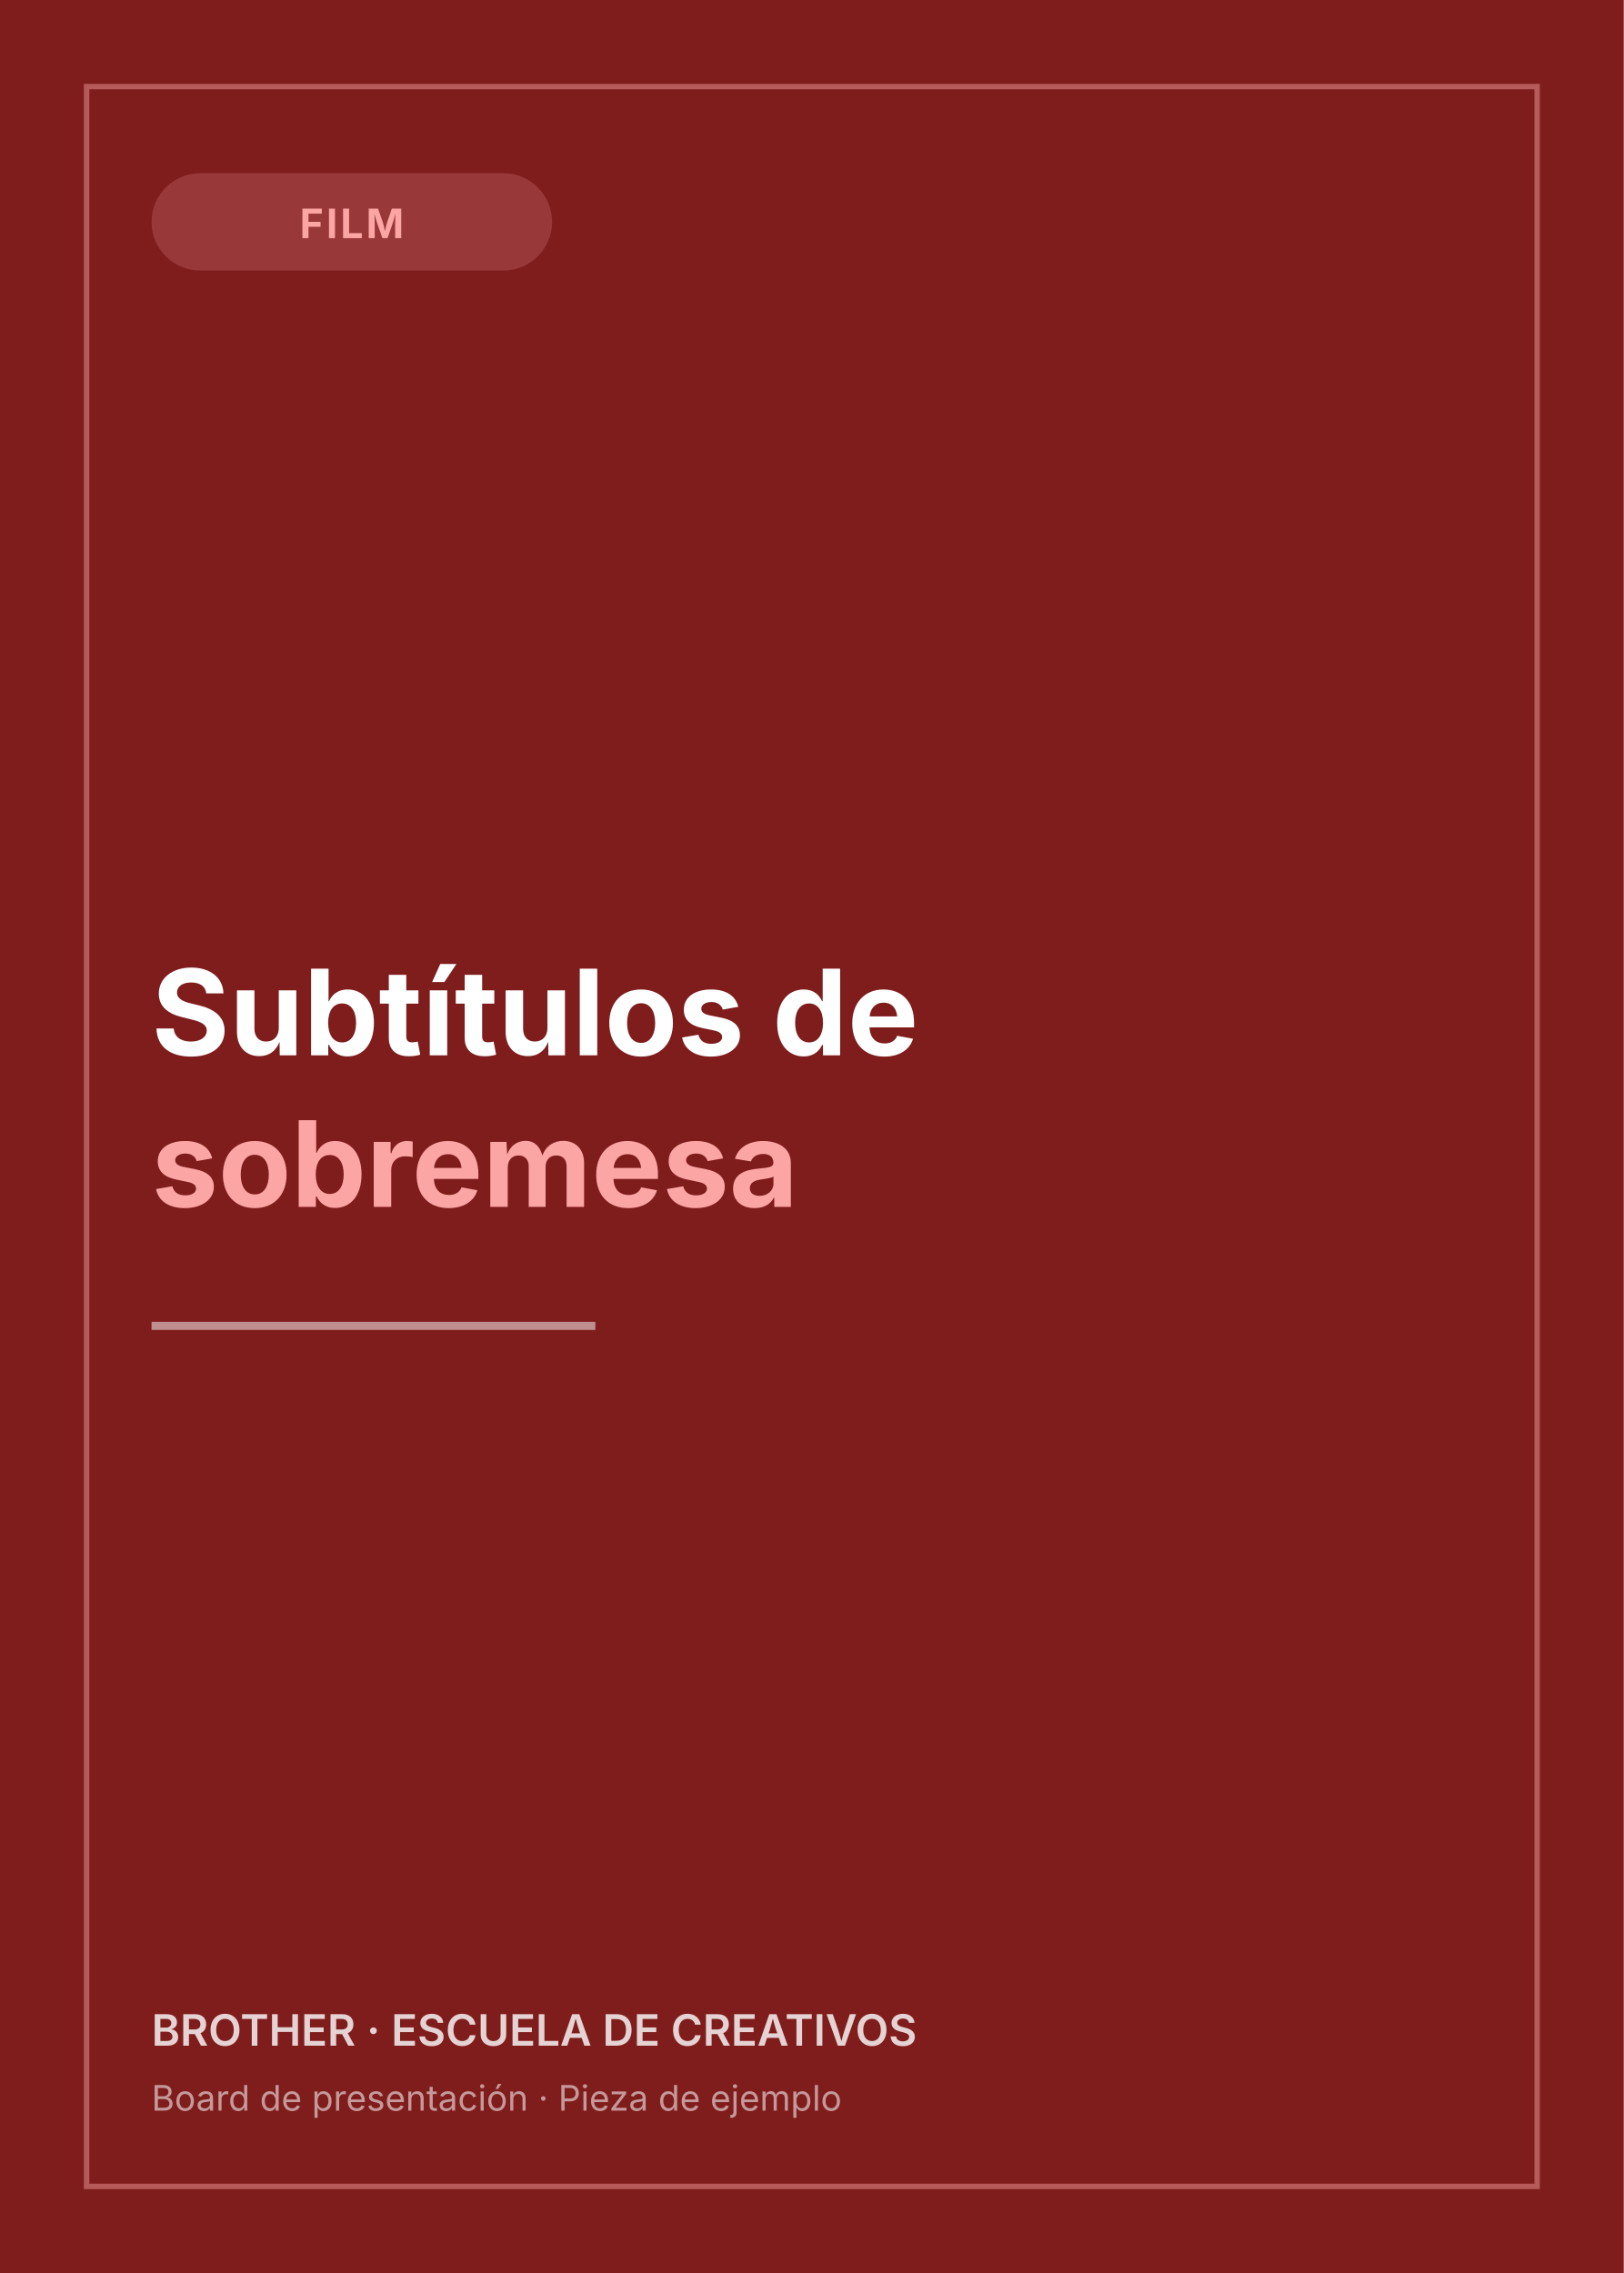
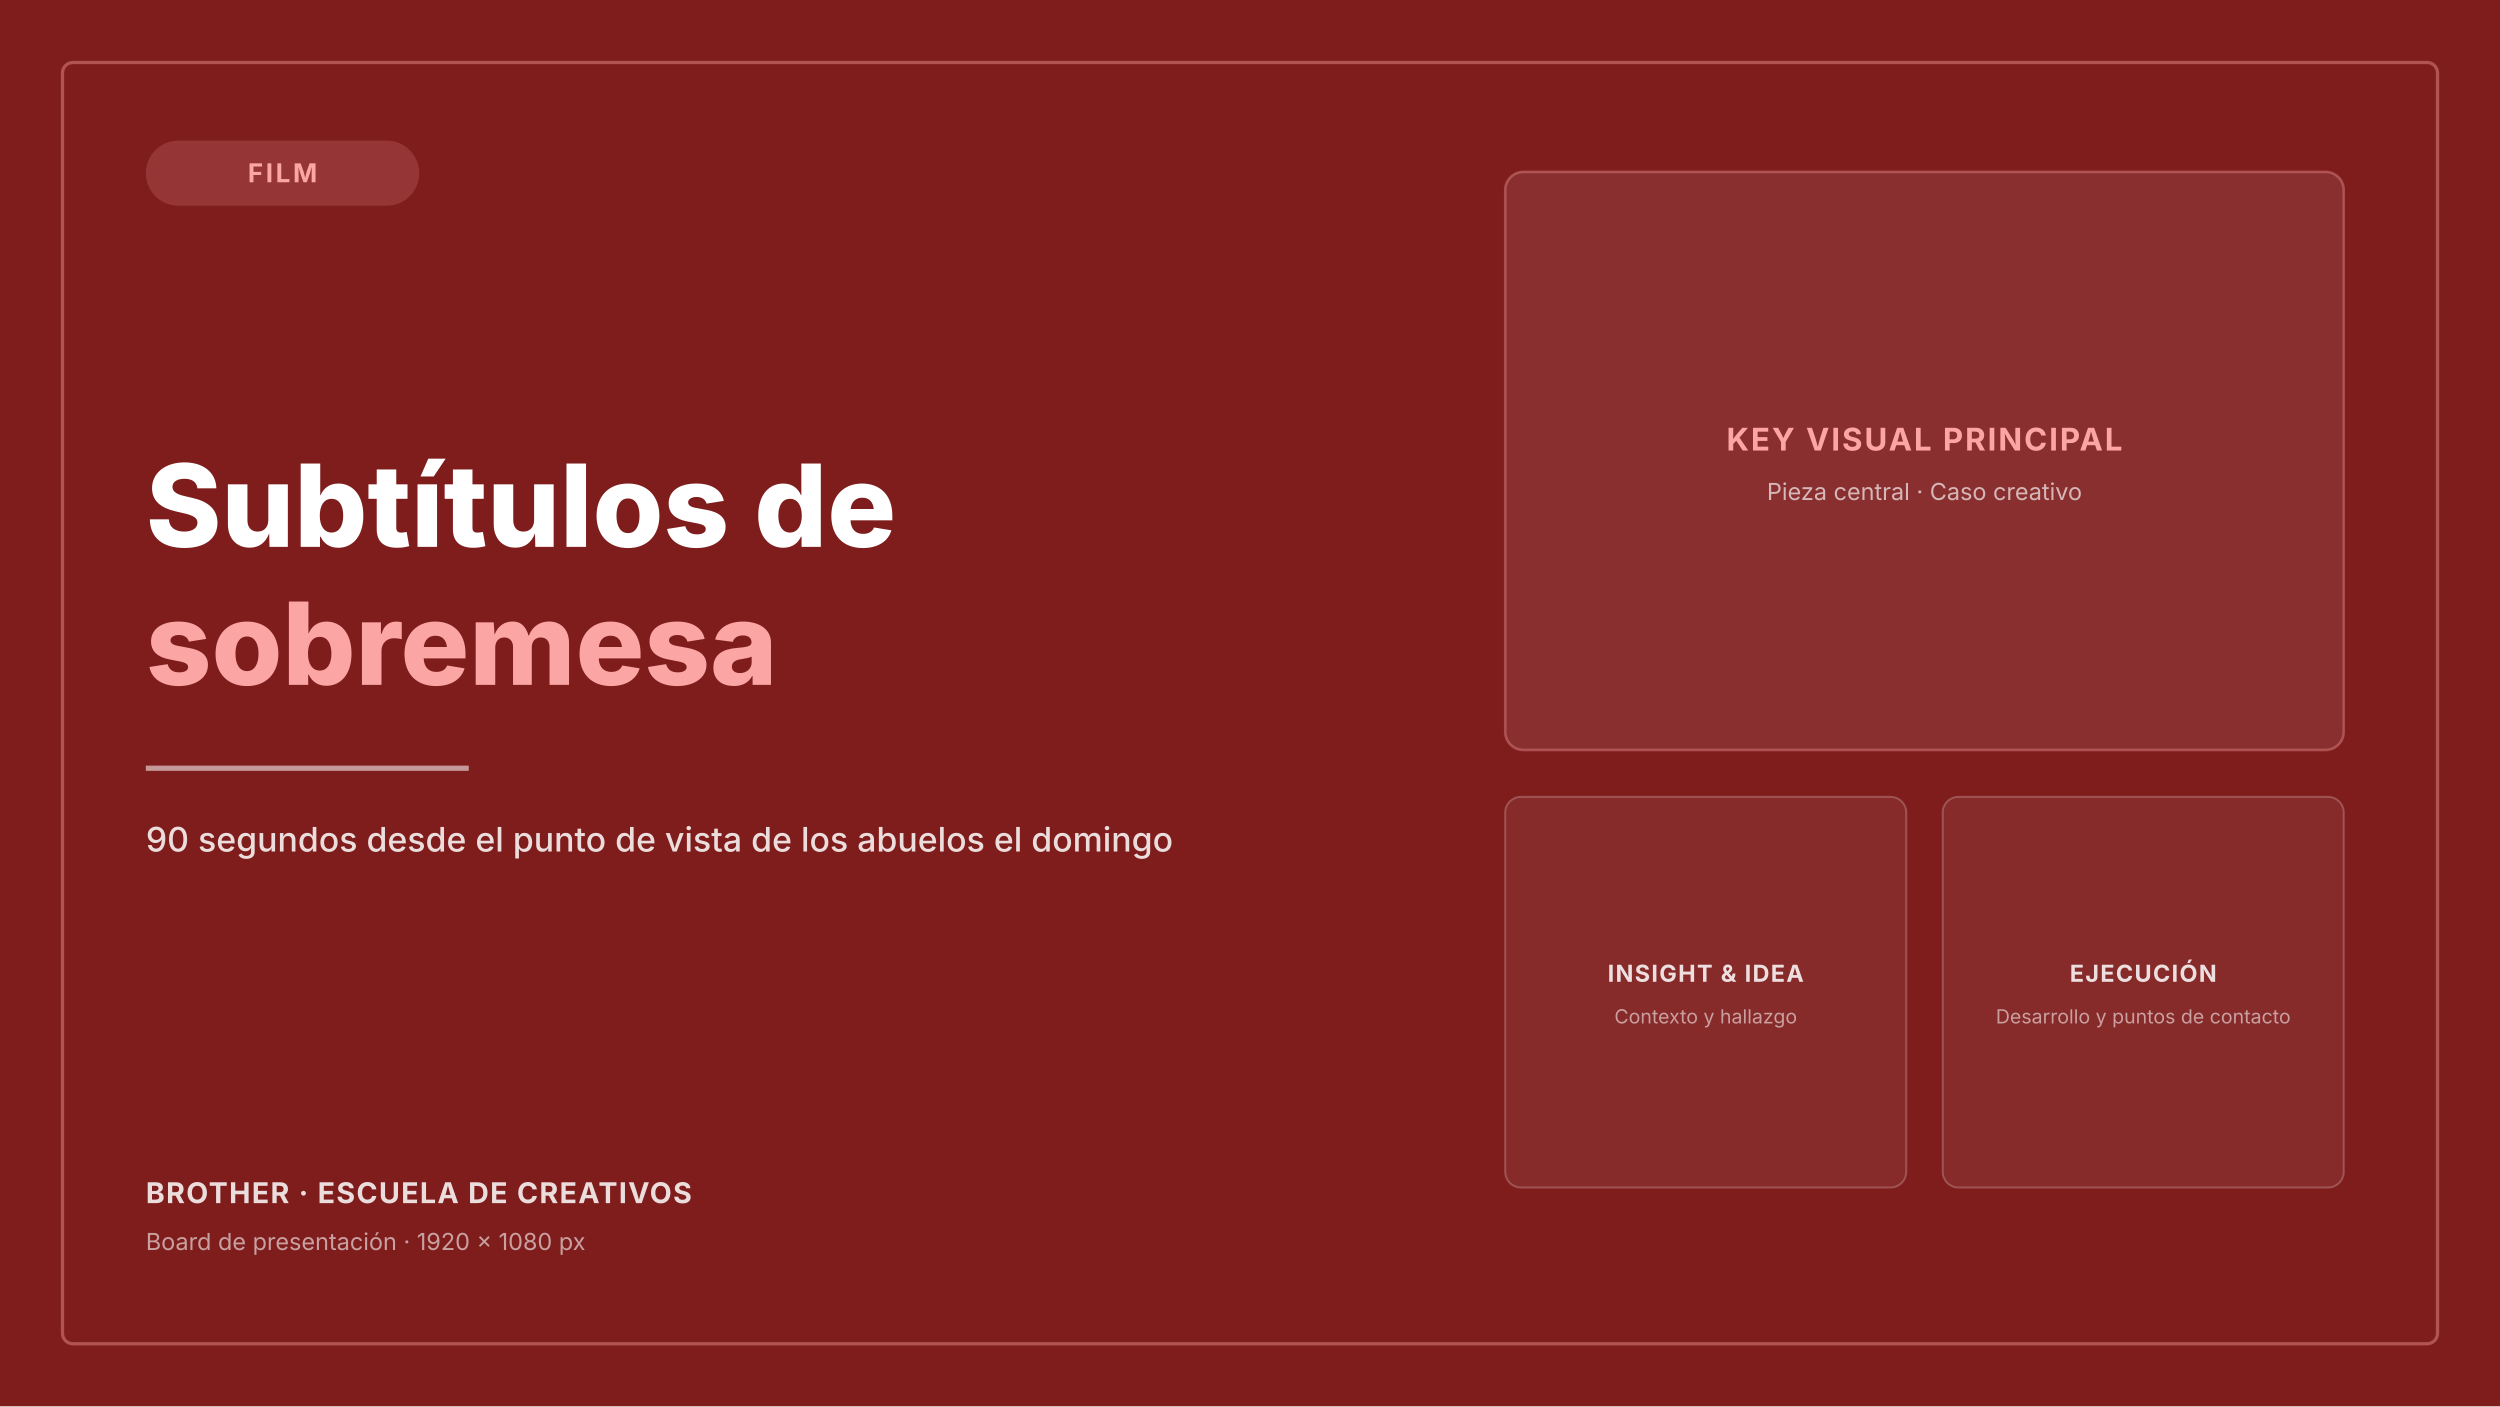
- <svg xmlns="http://www.w3.org/2000/svg" viewBox="0 0 600 840" width="600" height="840">
-   <rect width="600" height="840" fill="#7f1d1d" />
-   <rect x="32" y="32" width="536" height="776" fill="none" stroke="#fca5a5" stroke-width="2" stroke-opacity="0.45" />
-   <rect x="56" y="64" width="148" height="36" rx="18" fill="#fca5a5" fill-opacity="0.2" />
-   <text x="130" y="88" font-family="Inter, Arial, sans-serif" font-size="15" font-weight="700" fill="#fca5a5" text-anchor="middle" letter-spacing="1">FILM</text>
-   <text x="56" y="390" font-family="Inter, Arial, sans-serif" font-size="44" font-weight="700" fill="#ffffff">Subtítulos de</text>
-   <text x="56" y="446" font-family="Inter, Arial, sans-serif" font-size="44" font-weight="700" fill="#fca5a5">sobremesa</text>
-   <line x1="56" y1="490" x2="220" y2="490" stroke="#ffffff" stroke-width="3" stroke-opacity="0.5" />
-   <text x="56" y="756" font-family="Inter, Arial, sans-serif" font-size="16" font-weight="600" fill="#ffffff" fill-opacity="0.8">BROTHER · ESCUELA DE CREATIVOS</text>
-   <text x="56" y="780" font-family="Inter, Arial, sans-serif" font-size="13" fill="#ffffff" fill-opacity="0.55">Board de presentación · Pieza de ejemplo</text>
+ <svg xmlns="http://www.w3.org/2000/svg" viewBox="0 0 1920 1080" width="1920" height="1080">
+   <rect width="1920" height="1080" fill="#7f1d1d" />
+   <rect x="48" y="48" width="1824" height="984" rx="8" fill="none" stroke="#fca5a5" stroke-width="2.5" stroke-opacity="0.4" />
+   <rect x="112" y="108" width="210" height="50" rx="25" fill="#fca5a5" fill-opacity="0.18" />
+   <text x="217" y="140" font-family="Inter, Arial, sans-serif" font-size="20" font-weight="700" fill="#fca5a5" text-anchor="middle" letter-spacing="2">FILM</text>
+   <text x="112" y="420" font-family="Inter, Arial, sans-serif" font-size="88" font-weight="800" fill="#ffffff">Subtítulos de</text>
+   <text x="112" y="526" font-family="Inter, Arial, sans-serif" font-size="88" font-weight="800" fill="#fca5a5">sobremesa</text>
+   <line x1="112" y1="590" x2="360" y2="590" stroke="#ffffff" stroke-width="4" stroke-opacity="0.55" />
+   <text x="112" y="654" font-family="Inter, Arial, sans-serif" font-size="26" font-weight="500" fill="#ffffff" fill-opacity="0.85">90 segundos desde el punto de vista de los abuelos el domingo</text>
+   <rect x="1156" y="132" width="644" height="444" rx="14" fill="#ffffff" fill-opacity="0.08" stroke="#fca5a5" stroke-opacity="0.35" stroke-width="2" />
+   <text x="1478" y="346" font-family="Inter, Arial, sans-serif" font-size="24" font-weight="700" fill="#fca5a5" text-anchor="middle" letter-spacing="1.5">KEY VISUAL PRINCIPAL</text>
+   <text x="1478" y="384" font-family="Inter, Arial, sans-serif" font-size="18" fill="#ffffff" fill-opacity="0.65" text-anchor="middle">Pieza central · Caso creativo</text>
+   <rect x="1156" y="612" width="308" height="300" rx="12" fill="#ffffff" fill-opacity="0.06" stroke="#ffffff" stroke-opacity="0.22" stroke-width="1.5" />
+   <text x="1310" y="754" font-family="Inter, Arial, sans-serif" font-size="18" font-weight="700" fill="#ffffff" fill-opacity="0.85" text-anchor="middle" letter-spacing="1">INSIGHT &amp; IDEA</text>
+   <text x="1310" y="786" font-family="Inter, Arial, sans-serif" font-size="15" fill="#ffffff" fill-opacity="0.55" text-anchor="middle">Contexto y hallazgo</text>
+   <rect x="1492" y="612" width="308" height="300" rx="12" fill="#ffffff" fill-opacity="0.06" stroke="#ffffff" stroke-opacity="0.22" stroke-width="1.5" />
+   <text x="1646" y="754" font-family="Inter, Arial, sans-serif" font-size="18" font-weight="700" fill="#ffffff" fill-opacity="0.85" text-anchor="middle" letter-spacing="1">EJECUCIÓN</text>
+   <text x="1646" y="786" font-family="Inter, Arial, sans-serif" font-size="15" fill="#ffffff" fill-opacity="0.55" text-anchor="middle">Desarrollo y puntos de contacto</text>
+   <text x="112" y="924" font-family="Inter, Arial, sans-serif" font-size="22" font-weight="700" fill="#ffffff" fill-opacity="0.85" letter-spacing="1">BROTHER · ESCUELA DE CREATIVOS</text>
+   <text x="112" y="960" font-family="Inter, Arial, sans-serif" font-size="18" fill="#ffffff" fill-opacity="0.58">Board de presentación · 1920 × 1080 px</text>
</svg>
